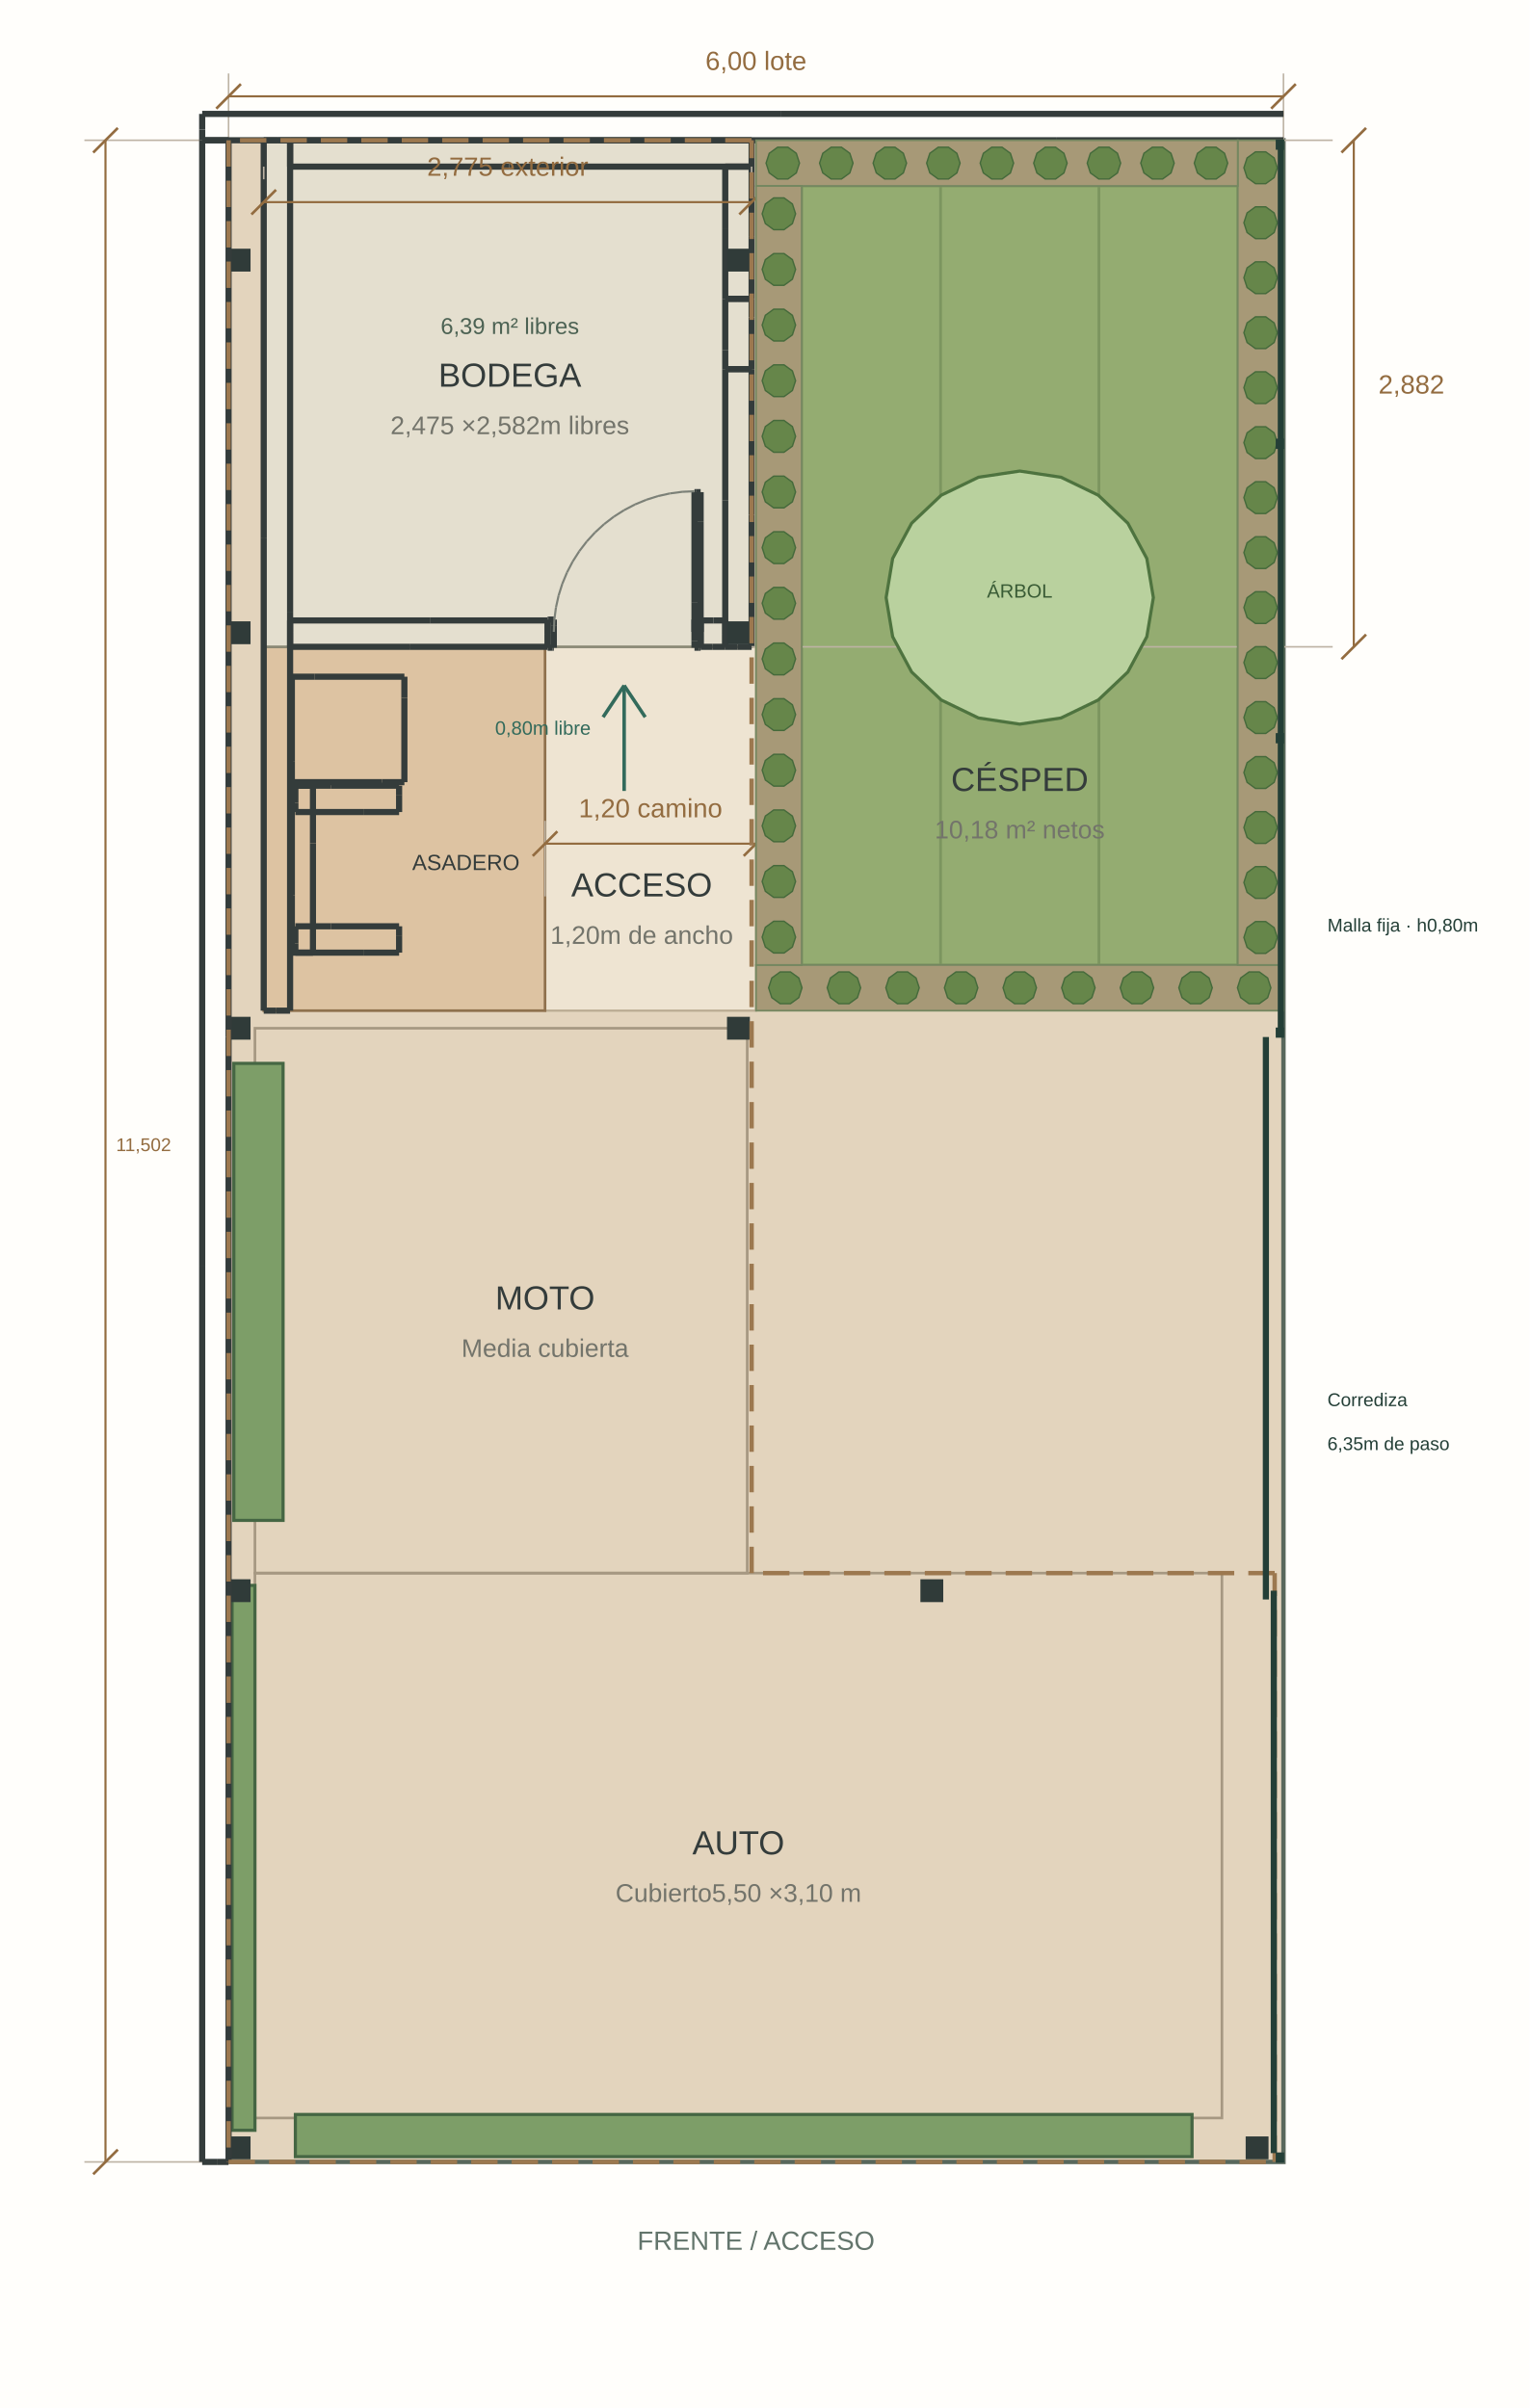
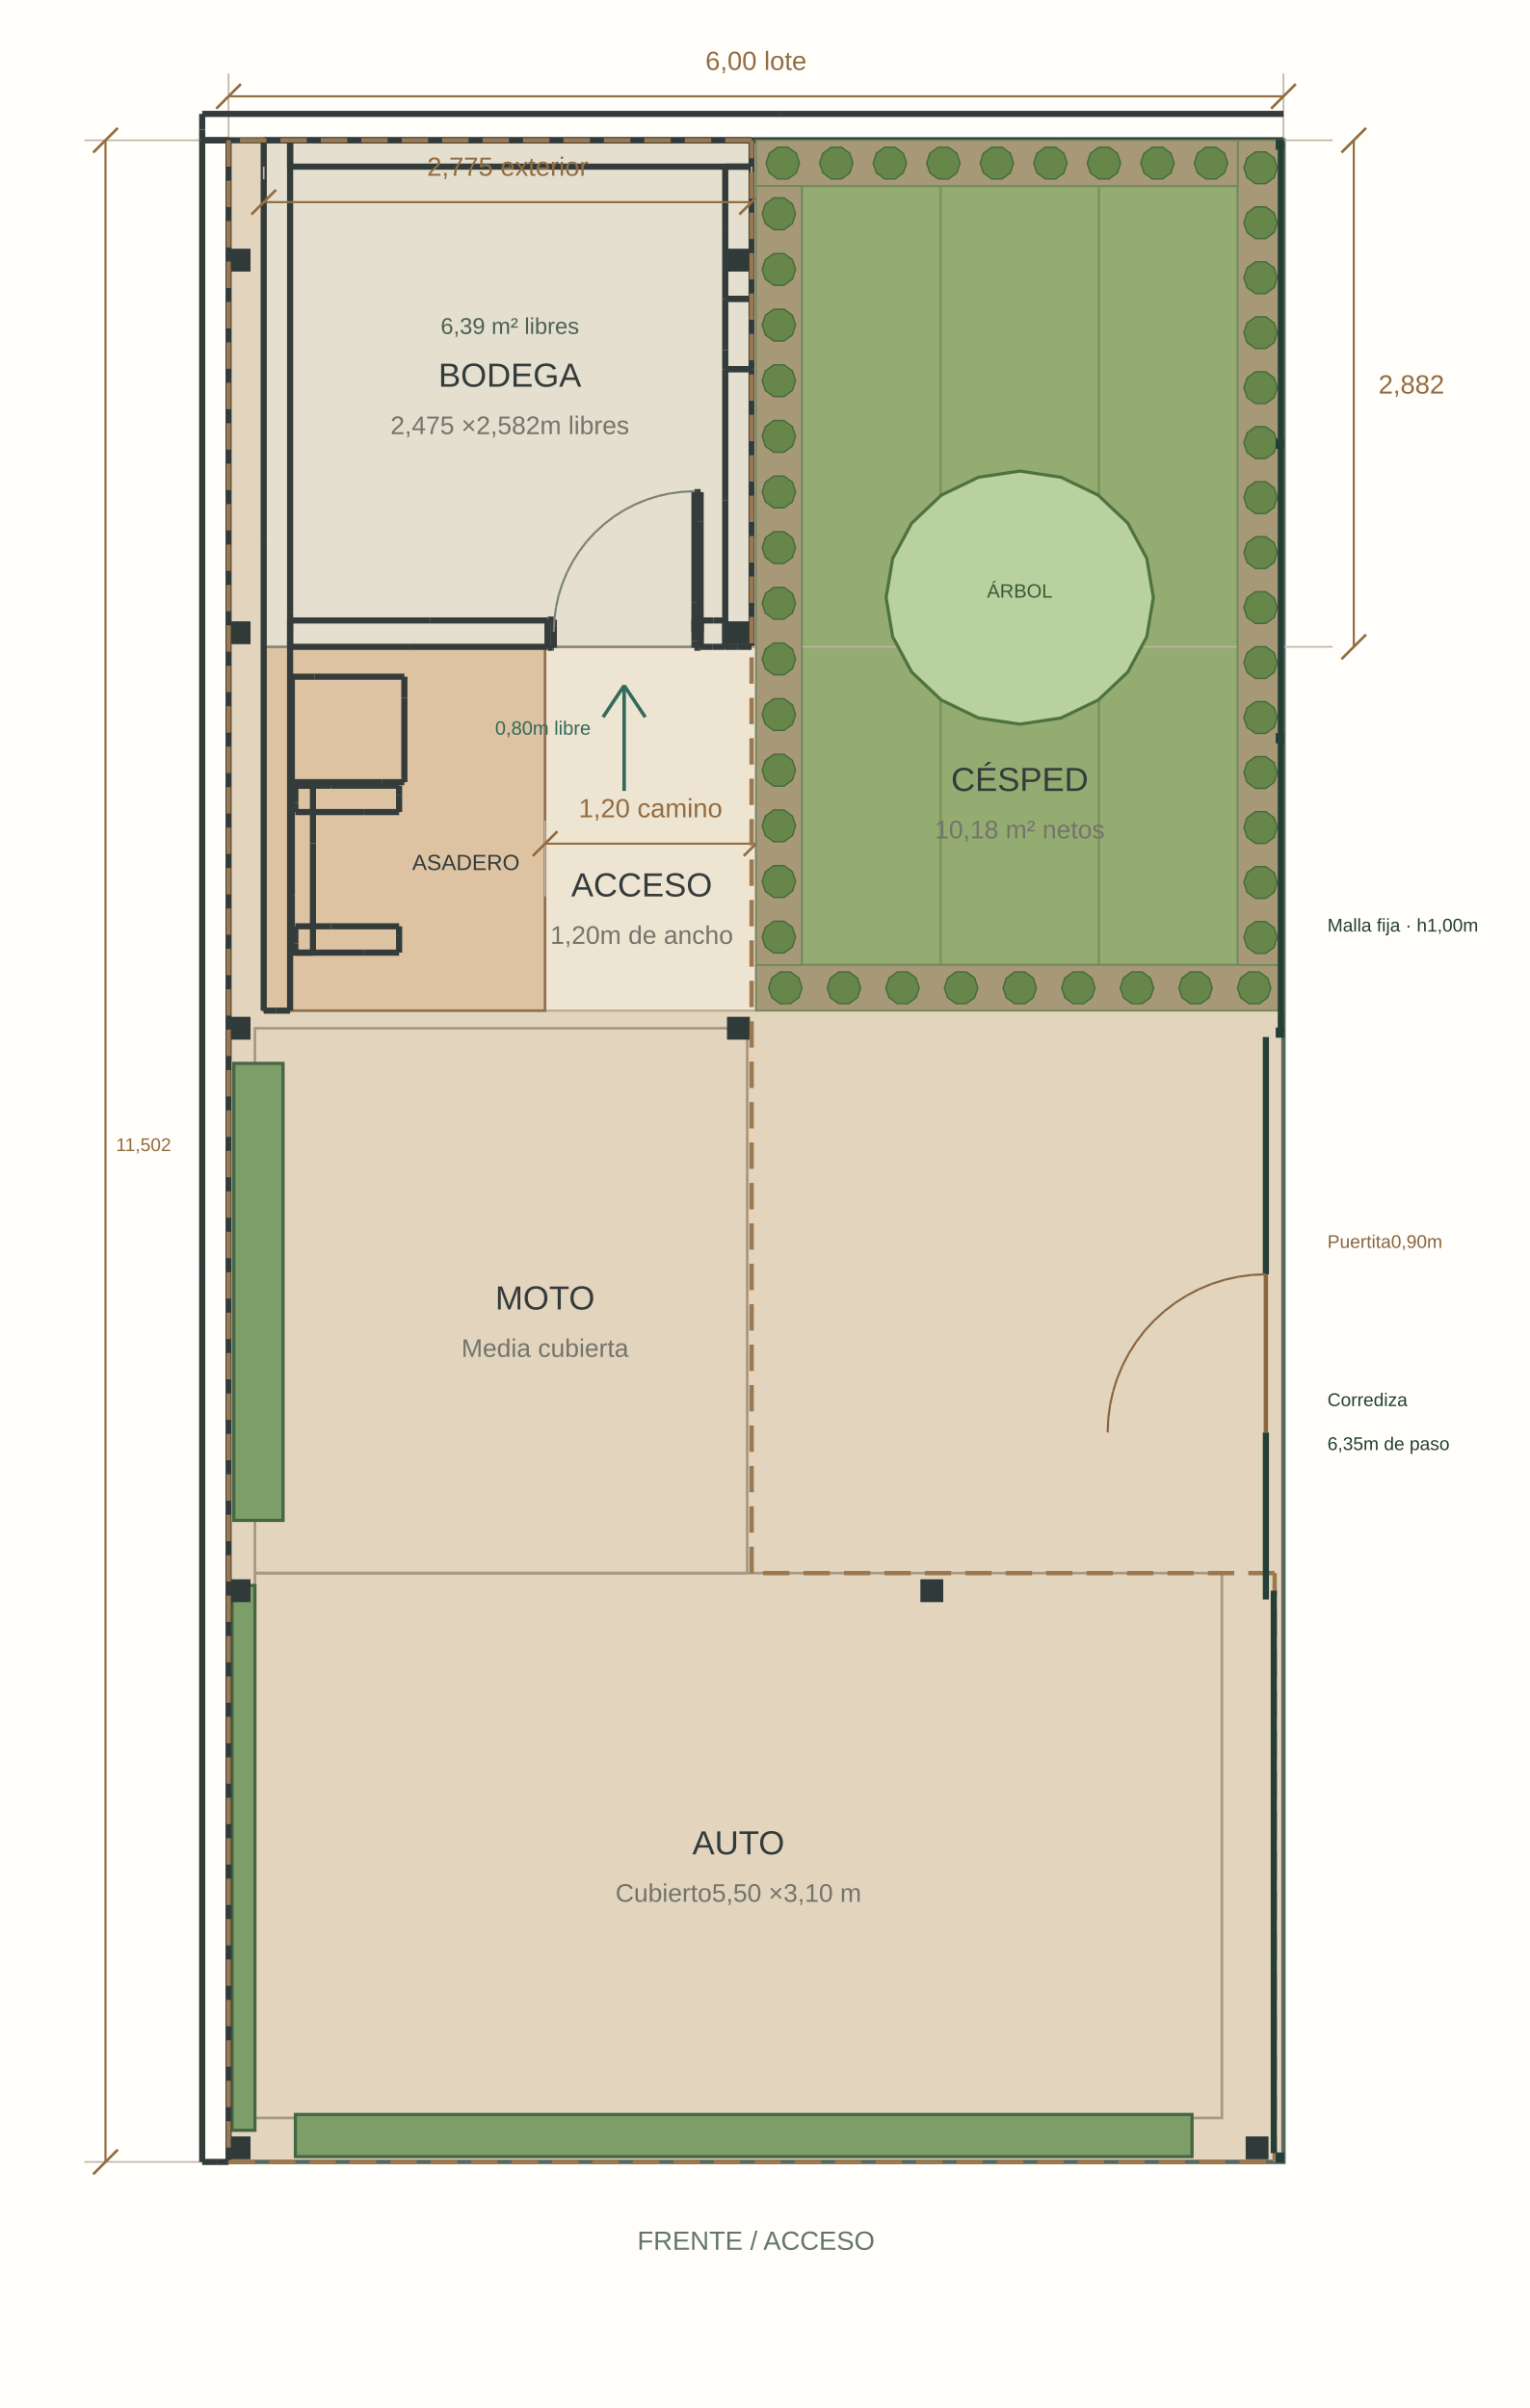
<svg xmlns="http://www.w3.org/2000/svg" viewBox="0 0 696 1096.0" role="img" aria-label="Patio · jardín, camino, asadero y bodega">
  <rect width="100%" height="100%" fill="#fffefb" />
  <polygon points="104.0,984.0 584.0,984.0 584.0,63.84 104.0,63.84" fill="#e3d4bd" stroke="#59685c" stroke-width="2.0" />
  <polygon points="364.8,439.2 428.0,439.2 428.0,84.64 364.8,84.64" fill="#94ac71" stroke="#7c955f" stroke-width="1.2" />
  <polygon points="500.0,439.2 563.2,439.2 563.2,84.64 500.0,84.64" fill="#94ac71" stroke="#7c955f" stroke-width="1.2" />
  <polygon points="428.0,439.2 500.0,439.2 500.0,308.0 428.0,308.0" fill="#94ac71" stroke="#7c955f" stroke-width="1.2" />
  <polygon points="428.0,236.0 500.0,236.0 500.0,84.64 428.0,84.64" fill="#94ac71" stroke="#7c955f" stroke-width="1.2" />
  <polygon points="248.0,460.0 344.0,460.0 344.0,294.4 248.0,294.4" fill="#eee4d2" stroke="#b9aa91" stroke-width="0.96" />
  <polygon points="120.0,460.0 248.0,460.0 248.0,294.4 120.0,294.4" fill="#ddc3a2" stroke="#8f714d" stroke-width="1.2" />
  <polygon points="120.0,294.4 342.0,294.4 342.0,63.84 120.0,63.84" fill="#e4dfcf" stroke="#8b8a77" stroke-width="1.2" />
  <polyline points="132.0,460.0 125.489,460.0" fill="none" stroke="#343c3b" stroke-width="2.8" />
  <polyline points="125.489,460.0 120.0,460.0" fill="none" stroke="#343c3b" stroke-width="2.8" />
  <polyline points="132.0,63.84 132.0,278.804" fill="none" stroke="#343c3b" stroke-width="2.8" />
  <polyline points="132.0,278.804 132.0,460.0" fill="none" stroke="#343c3b" stroke-width="2.8" />
  <polyline points="120.0,63.84 126.523,63.84" fill="none" stroke="#343c3b" stroke-width="2.8" />
  <polyline points="126.523,63.84 132.0,63.84" fill="none" stroke="#343c3b" stroke-width="2.8" />
  <polyline points="120.0,460.0 120.0,244.66" fill="none" stroke="#343c3b" stroke-width="2.8" />
  <polyline points="120.0,244.66 120.0,63.84" fill="none" stroke="#343c3b" stroke-width="2.8" />
  <polyline points="249.2,294.4 186.715,294.4" fill="none" stroke="#343c3b" stroke-width="2.8" />
  <polyline points="186.715,294.4 132.0,294.4" fill="none" stroke="#343c3b" stroke-width="2.8" />
  <polyline points="249.2,282.4 249.2,288.798" fill="none" stroke="#343c3b" stroke-width="2.8" />
  <polyline points="249.2,288.798 249.2,294.4" fill="none" stroke="#343c3b" stroke-width="2.8" />
  <polyline points="132.0,282.4 195.595,282.4" fill="none" stroke="#343c3b" stroke-width="2.8" />
  <polyline points="195.595,282.4 249.2,282.4" fill="none" stroke="#343c3b" stroke-width="2.8" />
  <polyline points="132.0,294.4 132.0,287.889" fill="none" stroke="#343c3b" stroke-width="2.8" />
  <polyline points="132.0,287.889 132.0,282.4" fill="none" stroke="#343c3b" stroke-width="2.8" />
  <polyline points="330.0,294.4 324.105,294.4" fill="none" stroke="#343c3b" stroke-width="2.8" />
  <polyline points="324.105,294.4 318.8,294.4" fill="none" stroke="#343c3b" stroke-width="2.8" />
  <polyline points="330.0,282.4 330.0,288.717" fill="none" stroke="#343c3b" stroke-width="2.8" />
  <polyline points="330.0,288.717 330.0,294.4" fill="none" stroke="#343c3b" stroke-width="2.8" />
  <polyline points="318.8,282.4 324.706,282.4" fill="none" stroke="#343c3b" stroke-width="2.8" />
  <polyline points="324.706,282.4 330.0,282.4" fill="none" stroke="#343c3b" stroke-width="2.8" />
  <polyline points="318.8,294.4 318.8,288.072" fill="none" stroke="#343c3b" stroke-width="2.8" />
  <polyline points="318.8,288.072 318.8,282.4" fill="none" stroke="#343c3b" stroke-width="2.8" />
  <polyline points="342.0,294.4 335.696,294.4" fill="none" stroke="#343c3b" stroke-width="2.8" />
  <polyline points="335.696,294.4 330.0,294.4" fill="none" stroke="#343c3b" stroke-width="2.8" />
  <polyline points="342.0,168.0 342.0,234.403" fill="none" stroke="#343c3b" stroke-width="2.8" />
  <polyline points="342.0,234.403 342.0,294.4" fill="none" stroke="#343c3b" stroke-width="2.8" />
  <polyline points="330.0,168.0 336.317,168.0" fill="none" stroke="#343c3b" stroke-width="2.8" />
  <polyline points="336.317,168.0 342.0,168.0" fill="none" stroke="#343c3b" stroke-width="2.8" />
  <polyline points="330.0,294.4 330.0,227.866" fill="none" stroke="#343c3b" stroke-width="2.8" />
  <polyline points="330.0,227.866 330.0,168.0" fill="none" stroke="#343c3b" stroke-width="2.8" />
  <polyline points="342.0,136.0 335.696,136.0" fill="none" stroke="#343c3b" stroke-width="2.8" />
  <polyline points="335.696,136.0 330.0,136.0" fill="none" stroke="#343c3b" stroke-width="2.8" />
  <polyline points="342.0,75.84 342.0,107.445" fill="none" stroke="#343c3b" stroke-width="2.8" />
  <polyline points="342.0,107.445 342.0,136.0" fill="none" stroke="#343c3b" stroke-width="2.8" />
  <polyline points="330.0,75.84 336.317,75.84" fill="none" stroke="#343c3b" stroke-width="2.8" />
  <polyline points="336.317,75.84 342.0,75.84" fill="none" stroke="#343c3b" stroke-width="2.8" />
  <polyline points="330.0,136.0 330.0,104.333" fill="none" stroke="#343c3b" stroke-width="2.8" />
  <polyline points="330.0,104.333 330.0,75.84" fill="none" stroke="#343c3b" stroke-width="2.8" />
  <polyline points="342.0,168.0 338.8,168.0" fill="none" stroke="#343c3b" stroke-width="2.8" />
  <polyline points="338.8,168.0 330.0,168.0" fill="none" stroke="#343c3b" stroke-width="2.8" />
  <polyline points="342.0,136.0 342.0,144.533" fill="none" stroke="#343c3b" stroke-width="2.8" />
  <polyline points="342.0,144.533 342.0,168.0" fill="none" stroke="#343c3b" stroke-width="2.8" />
  <polyline points="330.0,136.0 333.2,136.0" fill="none" stroke="#343c3b" stroke-width="2.8" />
  <polyline points="333.2,136.0 342.0,136.0" fill="none" stroke="#343c3b" stroke-width="2.8" />
  <polyline points="330.0,168.0 330.0,159.467" fill="none" stroke="#343c3b" stroke-width="2.8" />
  <polyline points="330.0,159.467 330.0,136.0" fill="none" stroke="#343c3b" stroke-width="2.8" />
  <polyline points="342.0,75.84 231.678,75.84" fill="none" stroke="#343c3b" stroke-width="2.8" />
  <polyline points="231.678,75.84 132.0,75.84" fill="none" stroke="#343c3b" stroke-width="2.8" />
  <polyline points="342.0,63.84 342.0,70.144" fill="none" stroke="#343c3b" stroke-width="2.8" />
  <polyline points="342.0,70.144 342.0,75.84" fill="none" stroke="#343c3b" stroke-width="2.8" />
  <polyline points="132.0,63.84 245.95,63.84" fill="none" stroke="#343c3b" stroke-width="2.8" />
  <polyline points="245.95,63.84 342.0,63.84" fill="none" stroke="#343c3b" stroke-width="2.8" />
  <polyline points="132.0,75.84 132.0,69.329" fill="none" stroke="#343c3b" stroke-width="2.8" />
  <polyline points="132.0,69.329 132.0,63.84" fill="none" stroke="#343c3b" stroke-width="2.8" />
  <polyline points="318.8,287.6 318.204,287.6" fill="none" stroke="#343c3b" stroke-width="2.8" />
  <polyline points="318.204,287.6 316.0,287.6" fill="none" stroke="#343c3b" stroke-width="2.8" />
  <polyline points="318.8,224.0 318.8,237.542" fill="none" stroke="#343c3b" stroke-width="2.8" />
  <polyline points="318.8,237.542 318.8,287.6" fill="none" stroke="#343c3b" stroke-width="2.8" />
  <polyline points="316.0,224.0 316.596,224.0" fill="none" stroke="#343c3b" stroke-width="2.8" />
  <polyline points="316.596,224.0 318.8,224.0" fill="none" stroke="#343c3b" stroke-width="2.8" />
  <polyline points="316.0,287.6 316.0,274.058" fill="none" stroke="#343c3b" stroke-width="2.8" />
  <polyline points="316.0,274.058 316.0,224.0" fill="none" stroke="#343c3b" stroke-width="2.8" />
  <polyline points="252.0,294.8 251.364,294.8" fill="none" stroke="#343c3b" stroke-width="2.8" />
  <polyline points="251.364,294.8 249.2,294.8" fill="none" stroke="#343c3b" stroke-width="2.8" />
  <polyline points="252.0,282.0 252.0,284.908" fill="none" stroke="#343c3b" stroke-width="2.8" />
  <polyline points="252.0,284.908 252.0,294.8" fill="none" stroke="#343c3b" stroke-width="2.8" />
  <polyline points="249.2,282.0 249.836,282.0" fill="none" stroke="#343c3b" stroke-width="2.8" />
  <polyline points="249.836,282.0 252.0,282.0" fill="none" stroke="#343c3b" stroke-width="2.8" />
  <polyline points="249.2,294.8 249.2,291.892" fill="none" stroke="#343c3b" stroke-width="2.8" />
  <polyline points="249.2,291.892 249.2,282.0" fill="none" stroke="#343c3b" stroke-width="2.8" />
  <polyline points="318.8,294.8 318.164,294.8" fill="none" stroke="#343c3b" stroke-width="2.8" />
  <polyline points="318.164,294.8 316.0,294.8" fill="none" stroke="#343c3b" stroke-width="2.8" />
  <polyline points="318.8,282.0 318.8,284.908" fill="none" stroke="#343c3b" stroke-width="2.8" />
  <polyline points="318.8,284.908 318.8,294.8" fill="none" stroke="#343c3b" stroke-width="2.8" />
  <polyline points="316.0,282.0 316.636,282.0" fill="none" stroke="#343c3b" stroke-width="2.8" />
  <polyline points="316.636,282.0 318.8,282.0" fill="none" stroke="#343c3b" stroke-width="2.8" />
  <polyline points="316.0,294.8 316.0,291.892" fill="none" stroke="#343c3b" stroke-width="2.8" />
  <polyline points="316.0,291.892 316.0,282.0" fill="none" stroke="#343c3b" stroke-width="2.8" />
  <polyline points="181.6,433.6 165.324,433.6" fill="none" stroke="#343c3b" stroke-width="2.8" />
  <polyline points="165.324,433.6 134.4,433.6" fill="none" stroke="#343c3b" stroke-width="2.8" />
  <polyline points="181.6,421.6 181.6,425.738" fill="none" stroke="#343c3b" stroke-width="2.8" />
  <polyline points="181.6,425.738 181.6,433.6" fill="none" stroke="#343c3b" stroke-width="2.8" />
  <polyline points="134.4,421.6 150.676,421.6" fill="none" stroke="#343c3b" stroke-width="2.8" />
  <polyline points="150.676,421.6 181.6,421.6" fill="none" stroke="#343c3b" stroke-width="2.8" />
  <polyline points="134.4,433.6 134.4,429.462" fill="none" stroke="#343c3b" stroke-width="2.8" />
  <polyline points="134.4,429.462 134.4,421.6" fill="none" stroke="#343c3b" stroke-width="2.8" />
  <polyline points="181.6,369.6 165.324,369.6" fill="none" stroke="#343c3b" stroke-width="2.8" />
  <polyline points="165.324,369.6 134.4,369.6" fill="none" stroke="#343c3b" stroke-width="2.8" />
  <polyline points="181.6,357.6 181.6,361.738" fill="none" stroke="#343c3b" stroke-width="2.8" />
  <polyline points="181.6,361.738 181.6,369.6" fill="none" stroke="#343c3b" stroke-width="2.8" />
  <polyline points="134.4,357.6 150.676,357.6" fill="none" stroke="#343c3b" stroke-width="2.8" />
  <polyline points="150.676,357.6 181.6,357.6" fill="none" stroke="#343c3b" stroke-width="2.8" />
  <polyline points="134.4,369.6 134.4,365.462" fill="none" stroke="#343c3b" stroke-width="2.8" />
  <polyline points="134.4,365.462 134.4,357.6" fill="none" stroke="#343c3b" stroke-width="2.8" />
  <polyline points="142.4,433.6 139.09,433.6" fill="none" stroke="#343c3b" stroke-width="2.8" />
  <polyline points="139.09,433.6 132.8,433.6" fill="none" stroke="#343c3b" stroke-width="2.8" />
  <polyline points="142.4,357.6 142.4,383.807" fill="none" stroke="#343c3b" stroke-width="2.8" />
  <polyline points="142.4,383.807 142.4,433.6" fill="none" stroke="#343c3b" stroke-width="2.8" />
  <polyline points="132.8,357.6 136.11,357.6" fill="none" stroke="#343c3b" stroke-width="2.8" />
  <polyline points="136.11,357.6 142.4,357.6" fill="none" stroke="#343c3b" stroke-width="2.8" />
  <polyline points="132.8,433.6 132.8,407.393" fill="none" stroke="#343c3b" stroke-width="2.8" />
  <polyline points="132.8,407.393 132.8,357.6" fill="none" stroke="#343c3b" stroke-width="2.8" />
  <polyline points="184.0,356.0 173.76,356.0" fill="none" stroke="#343c3b" stroke-width="2.8" />
  <polyline points="173.76,356.0 132.8,356.0" fill="none" stroke="#343c3b" stroke-width="2.8" />
  <polyline points="184.0,308.0 184.0,317.6" fill="none" stroke="#343c3b" stroke-width="2.8" />
  <polyline points="184.0,317.6 184.0,356.0" fill="none" stroke="#343c3b" stroke-width="2.8" />
  <polyline points="132.8,308.0 143.04,308.0" fill="none" stroke="#343c3b" stroke-width="2.8" />
  <polyline points="143.04,308.0 184.0,308.0" fill="none" stroke="#343c3b" stroke-width="2.8" />
  <polyline points="132.8,356.0 132.8,346.4" fill="none" stroke="#343c3b" stroke-width="2.8" />
  <polyline points="132.8,346.4 132.8,308.0" fill="none" stroke="#343c3b" stroke-width="2.8" />
  <polygon points="116.0,964.0 556.0,964.0 556.0,716.0 116.0,716.0" fill="none" stroke="#a69882" stroke-width="1.2" />
  <polygon points="116.0,716.0 340.0,716.0 340.0,468.0 116.0,468.0" fill="none" stroke="#a69882" stroke-width="1.2" />
  <polygon points="105.6,969.6 116.0,969.6 116.0,721.6 105.6,721.6" fill="#7d9e68" stroke="#456643" stroke-width="1.44" />
  <polygon points="106.4,692.0 128.8,692.0 128.8,484.0 106.4,484.0" fill="#7d9e68" stroke="#456643" stroke-width="1.44" />
  <polygon points="134.4,981.6 542.4,981.6 542.4,962.4 134.4,962.4" fill="#7d9e68" stroke="#456643" stroke-width="1.44" />
  <polygon points="104.0,982.4 113.6,982.4 113.6,972.8 104.0,972.8" fill="#303b39" stroke="#303b39" stroke-width="0.8" />
  <polygon points="104.0,728.8 113.6,728.8 113.6,719.2 104.0,719.2" fill="#303b39" stroke="#303b39" stroke-width="0.8" />
  <polygon points="104.0,472.8 113.6,472.8 113.6,463.2 104.0,463.2" fill="#303b39" stroke="#303b39" stroke-width="0.8" />
  <polygon points="104.0,292.8 113.6,292.8 113.6,283.2 104.0,283.2" fill="#303b39" stroke="#303b39" stroke-width="0.8" />
  <polygon points="104.0,123.2 113.6,123.2 113.6,113.6 104.0,113.6" fill="#303b39" stroke="#303b39" stroke-width="0.8" />
  <polygon points="567.2,982.4 576.8,982.4 576.8,972.8 567.2,972.8" fill="#303b39" stroke="#303b39" stroke-width="0.8" />
  <polygon points="419.2,728.8 428.8,728.8 428.8,719.2 419.2,719.2" fill="#303b39" stroke="#303b39" stroke-width="0.8" />
  <polygon points="331.2,472.8 340.8,472.8 340.8,463.2 331.2,463.2" fill="#303b39" stroke="#303b39" stroke-width="0.8" />
  <polygon points="331.2,292.8 340.8,292.8 340.8,283.2 331.2,283.2" fill="#303b39" stroke="#303b39" stroke-width="0.8" />
  <polygon points="331.2,123.2 340.8,123.2 340.8,113.6 331.2,113.6" fill="#303b39" stroke="#303b39" stroke-width="0.8" />
  <text x="336.0" y="844.0" font-family="Arial,sans-serif" font-size="15.2" fill="#343c3b" text-anchor="middle">AUTO</text>
  <text x="336.0" y="865.6" font-family="Arial,sans-serif" font-size="11.6" fill="#73746b" text-anchor="middle">Cubierto5,50 ×3,10 m</text>
  <text x="248.0" y="596.0" font-family="Arial,sans-serif" font-size="15.2" fill="#343c3b" text-anchor="middle">MOTO</text>
  <text x="248.0" y="617.6" font-family="Arial,sans-serif" font-size="11.6" fill="#73746b" text-anchor="middle">Media cubierta</text>
  <text x="212.0" y="396.0" font-family="Arial,sans-serif" font-size="10.0" fill="#343c3b" text-anchor="middle">ASADERO</text>
  <polyline points="104.0,63.84 104.0,33.44" fill="none" stroke="#bdb3a4" stroke-width="0.72" data-plan-dimensions="true" />
  <polyline points="584.0,63.84 584.0,33.44" fill="none" stroke="#bdb3a4" stroke-width="0.72" data-plan-dimensions="true" />
  <polyline points="104.0,43.84 584.0,43.84" fill="none" stroke="#936c40" stroke-width="0.96" data-plan-dimensions="true" />
  <polyline points="98.4,49.44 109.6,38.24" fill="none" stroke="#936c40" stroke-width="1.2" data-plan-dimensions="true" />
  <polyline points="578.4,49.44 589.6,38.24" fill="none" stroke="#936c40" stroke-width="1.2" data-plan-dimensions="true" />
  <text x="344.0" y="31.84" font-family="Arial,sans-serif" font-size="12.0" fill="#936c40" text-anchor="middle" data-plan-dimensions="true">6,00 lote</text>
  <polyline points="104.0,984.0 38.4,984.0" fill="none" stroke="#bdb3a4" stroke-width="0.72" data-plan-dimensions="true" />
  <polyline points="104.0,63.84 38.4,63.84" fill="none" stroke="#bdb3a4" stroke-width="0.72" data-plan-dimensions="true" />
  <polyline points="48.0,984.0 48.0,63.84" fill="none" stroke="#936c40" stroke-width="0.96" data-plan-dimensions="true" />
  <polyline points="42.4,989.6 53.6,978.4" fill="none" stroke="#936c40" stroke-width="1.2" data-plan-dimensions="true" />
  <polyline points="42.4,69.44 53.6,58.24" fill="none" stroke="#936c40" stroke-width="1.2" data-plan-dimensions="true" />
  <text x="52.8" y="523.92" font-family="Arial,sans-serif" font-size="8.4" fill="#936c40" text-anchor="start" data-plan-dimensions="true">11,502</text>
  <polyline points="120.0,75.84 120.0,81.6" fill="none" stroke="#bdb3a4" stroke-width="0.72" data-plan-dimensions="true" />
  <polyline points="342.0,75.84 342.0,81.6" fill="none" stroke="#bdb3a4" stroke-width="0.72" data-plan-dimensions="true" />
  <polyline points="120.0,92.0 342.0,92.0" fill="none" stroke="#936c40" stroke-width="0.96" data-plan-dimensions="true" />
  <polyline points="114.4,97.6 125.6,86.4" fill="none" stroke="#936c40" stroke-width="1.2" data-plan-dimensions="true" />
  <polyline points="336.4,97.6 347.6,86.4" fill="none" stroke="#936c40" stroke-width="1.2" data-plan-dimensions="true" />
  <text x="231.0" y="80.0" font-family="Arial,sans-serif" font-size="12.0" fill="#936c40" text-anchor="middle" data-plan-dimensions="true">2,775 exterior</text>
  <polyline points="342.0,294.4 606.4,294.4" fill="none" stroke="#bdb3a4" stroke-width="0.72" data-plan-dimensions="true" />
  <polyline points="342.0,63.84 606.4,63.84" fill="none" stroke="#bdb3a4" stroke-width="0.72" data-plan-dimensions="true" />
  <polyline points="616.0,294.4 616.0,63.84" fill="none" stroke="#936c40" stroke-width="0.96" data-plan-dimensions="true" />
  <polyline points="610.4,300.0 621.6,288.8" fill="none" stroke="#936c40" stroke-width="1.2" data-plan-dimensions="true" />
  <polyline points="610.4,69.44 621.6,58.24" fill="none" stroke="#936c40" stroke-width="1.2" data-plan-dimensions="true" />
  <text x="627.2" y="179.12" font-family="Arial,sans-serif" font-size="12.0" fill="#936c40" text-anchor="start" data-plan-dimensions="true">2,882</text>
  <polyline points="248.0,408.0 248.0,373.6" fill="none" stroke="#bdb3a4" stroke-width="0.72" data-plan-dimensions="true" />
  <polyline points="344.0,408.0 344.0,373.6" fill="none" stroke="#bdb3a4" stroke-width="0.72" data-plan-dimensions="true" />
  <polyline points="248.0,384.0 344.0,384.0" fill="none" stroke="#936c40" stroke-width="0.96" data-plan-dimensions="true" />
  <polyline points="242.4,389.6 253.6,378.4" fill="none" stroke="#936c40" stroke-width="1.2" data-plan-dimensions="true" />
  <polyline points="338.4,389.6 349.6,378.4" fill="none" stroke="#936c40" stroke-width="1.2" data-plan-dimensions="true" />
  <text x="296.0" y="372.0" font-family="Arial,sans-serif" font-size="12.0" fill="#936c40" text-anchor="middle" data-plan-dimensions="true">1,20 camino</text>
  <text x="344.0" y="1024.0" font-family="Arial,sans-serif" font-size="12.0" fill="#63756c" text-anchor="middle">FRENTE / ACCESO</text>
  <polyline points="104.0,984.0 98.68,984.0" fill="none" stroke="#343c3b" stroke-width="2.8" />
  <polyline points="98.68,984.0 92.0,984.0" fill="none" stroke="#343c3b" stroke-width="2.8" />
  <polyline points="104.0,63.84 104.0,471.778" fill="none" stroke="#343c3b" stroke-width="2.8" />
  <polyline points="104.0,471.778 104.0,984.0" fill="none" stroke="#343c3b" stroke-width="2.8" />
  <polyline points="92.0,63.84 97.32,63.84" fill="none" stroke="#343c3b" stroke-width="2.8" />
  <polyline points="97.32,63.84 104.0,63.84" fill="none" stroke="#343c3b" stroke-width="2.8" />
  <polyline points="92.0,984.0 92.0,576.062" fill="none" stroke="#343c3b" stroke-width="2.8" />
  <polyline points="92.0,576.062 92.0,63.84" fill="none" stroke="#343c3b" stroke-width="2.8" />
  <polyline points="584.0,63.84 480.871,63.84" fill="none" stroke="#343c3b" stroke-width="2.8" />
  <polyline points="480.871,63.84 92.0,63.84" fill="none" stroke="#343c3b" stroke-width="2.8" />
  <polyline points="92.0,51.84 355.129,51.84" fill="none" stroke="#343c3b" stroke-width="2.8" />
  <polyline points="355.129,51.84 584.0,51.84" fill="none" stroke="#343c3b" stroke-width="2.8" />
  <polyline points="92.0,63.84 92.0,58.997" fill="none" stroke="#343c3b" stroke-width="2.8" />
  <polyline points="92.0,58.997 92.0,51.84" fill="none" stroke="#343c3b" stroke-width="2.8" />
  <polyline points="104.0,984.0 580.0,984.0" fill="none" stroke="#9c784f" stroke-width="2.0" stroke-dasharray="12.0 6.4" />
  <polyline points="580.0,984.0 580.0,716.0" fill="none" stroke="#9c784f" stroke-width="2.0" stroke-dasharray="12.0 6.4" />
  <polyline points="580.0,716.0 342.0,716.0" fill="none" stroke="#9c784f" stroke-width="2.0" stroke-dasharray="12.0 6.4" />
  <polyline points="342.0,716.0 342.0,63.84" fill="none" stroke="#9c784f" stroke-width="2.0" stroke-dasharray="12.0 6.4" />
  <polyline points="342.0,63.84 104.0,63.84" fill="none" stroke="#9c784f" stroke-width="2.0" stroke-dasharray="12.0 6.4" />
  <polyline points="104.0,63.84 104.0,984.0" fill="none" stroke="#9c784f" stroke-width="2.0" stroke-dasharray="12.0 6.4" />
  <polygon points="344.0,460.0 584.0,460.0 584.0,439.2 344.0,439.2" fill="#a79977" stroke="#748760" stroke-width="0.8" />
  <polygon points="364.933,449.6 363.482,445.133 359.682,442.372 354.985,442.372 351.185,445.133 349.733,449.6 351.185,454.067 354.985,456.828 359.682,456.828 363.482,454.067" fill="#66864a" stroke="#456a3b" stroke-width="0.64" />
  <polygon points="391.6,449.6 390.149,445.133 386.349,442.372 381.651,442.372 377.851,445.133 376.4,449.6 377.851,454.067 381.651,456.828 386.349,456.828 390.149,454.067" fill="#66864a" stroke="#456a3b" stroke-width="0.64" />
  <polygon points="418.267,449.6 416.815,445.133 413.015,442.372 408.318,442.372 404.518,445.133 403.067,449.6 404.518,454.067 408.318,456.828 413.015,456.828 416.815,454.067" fill="#66864a" stroke="#456a3b" stroke-width="0.64" />
  <polygon points="444.933,449.6 443.482,445.133 439.682,442.372 434.985,442.372 431.185,445.133 429.733,449.6 431.185,454.067 434.985,456.828 439.682,456.828 443.482,454.067" fill="#66864a" stroke="#456a3b" stroke-width="0.64" />
  <polygon points="471.6,449.6 470.149,445.133 466.349,442.372 461.651,442.372 457.851,445.133 456.4,449.6 457.851,454.067 461.651,456.828 466.349,456.828 470.149,454.067" fill="#66864a" stroke="#456a3b" stroke-width="0.64" />
  <polygon points="498.267,449.6 496.815,445.133 493.015,442.372 488.318,442.372 484.518,445.133 483.067,449.6 484.518,454.067 488.318,456.828 493.015,456.828 496.815,454.067" fill="#66864a" stroke="#456a3b" stroke-width="0.64" />
  <polygon points="524.933,449.6 523.482,445.133 519.682,442.372 514.985,442.372 511.185,445.133 509.733,449.6 511.185,454.067 514.985,456.828 519.682,456.828 523.482,454.067" fill="#66864a" stroke="#456a3b" stroke-width="0.64" />
  <polygon points="551.6,449.6 550.149,445.133 546.349,442.372 541.651,442.372 537.851,445.133 536.4,449.6 537.851,454.067 541.651,456.828 546.349,456.828 550.149,454.067" fill="#66864a" stroke="#456a3b" stroke-width="0.64" />
  <polygon points="578.267,449.6 576.815,445.133 573.015,442.372 568.318,442.372 564.518,445.133 563.067,449.6 564.518,454.067 568.318,456.828 573.015,456.828 576.815,454.067" fill="#66864a" stroke="#456a3b" stroke-width="0.64" />
  <polygon points="563.2,439.2 584.0,439.2 584.0,63.84 563.2,63.84" fill="#a79977" stroke="#748760" stroke-width="0.8" />
  <polygon points="581.2,426.688 579.749,422.221 575.949,419.46 571.251,419.46 567.451,422.221 566.0,426.688 567.451,431.155 571.251,433.916 575.949,433.916 579.749,431.155" fill="#66864a" stroke="#456a3b" stroke-width="0.64" />
  <polygon points="581.2,401.664 579.749,397.197 575.949,394.436 571.251,394.436 567.451,397.197 566.0,401.664 567.451,406.131 571.251,408.892 575.949,408.892 579.749,406.131" fill="#66864a" stroke="#456a3b" stroke-width="0.64" />
  <polygon points="581.2,376.64 579.749,372.173 575.949,369.412 571.251,369.412 567.451,372.173 566.0,376.64 567.451,381.107 571.251,383.868 575.949,383.868 579.749,381.107" fill="#66864a" stroke="#456a3b" stroke-width="0.64" />
  <polygon points="581.2,351.616 579.749,347.149 575.949,344.388 571.251,344.388 567.451,347.149 566.0,351.616 567.451,356.083 571.251,358.844 575.949,358.844 579.749,356.083" fill="#66864a" stroke="#456a3b" stroke-width="0.64" />
  <polygon points="581.2,326.592 579.749,322.125 575.949,319.364 571.251,319.364 567.451,322.125 566.0,326.592 567.451,331.059 571.251,333.82 575.949,333.82 579.749,331.059" fill="#66864a" stroke="#456a3b" stroke-width="0.64" />
  <polygon points="581.2,301.568 579.749,297.101 575.949,294.34 571.251,294.34 567.451,297.101 566.0,301.568 567.451,306.035 571.251,308.796 575.949,308.796 579.749,306.035" fill="#66864a" stroke="#456a3b" stroke-width="0.64" />
  <polygon points="581.2,276.544 579.749,272.077 575.949,269.316 571.251,269.316 567.451,272.077 566.0,276.544 567.451,281.011 571.251,283.772 575.949,283.772 579.749,281.011" fill="#66864a" stroke="#456a3b" stroke-width="0.64" />
  <polygon points="581.2,251.52 579.749,247.053 575.949,244.292 571.251,244.292 567.451,247.053 566.0,251.52 567.451,255.987 571.251,258.748 575.949,258.748 579.749,255.987" fill="#66864a" stroke="#456a3b" stroke-width="0.64" />
  <polygon points="581.2,226.496 579.749,222.029 575.949,219.268 571.251,219.268 567.451,222.029 566.0,226.496 567.451,230.963 571.251,233.724 575.949,233.724 579.749,230.963" fill="#66864a" stroke="#456a3b" stroke-width="0.64" />
  <polygon points="581.2,201.472 579.749,197.005 575.949,194.244 571.251,194.244 567.451,197.005 566.0,201.472 567.451,205.939 571.251,208.7 575.949,208.7 579.749,205.939" fill="#66864a" stroke="#456a3b" stroke-width="0.64" />
  <polygon points="581.2,176.448 579.749,171.981 575.949,169.22 571.251,169.22 567.451,171.981 566.0,176.448 567.451,180.915 571.251,183.676 575.949,183.676 579.749,180.915" fill="#66864a" stroke="#456a3b" stroke-width="0.64" />
  <polygon points="581.2,151.424 579.749,146.957 575.949,144.196 571.251,144.196 567.451,146.957 566.0,151.424 567.451,155.891 571.251,158.652 575.949,158.652 579.749,155.891" fill="#66864a" stroke="#456a3b" stroke-width="0.64" />
  <polygon points="581.2,126.4 579.749,121.933 575.949,119.172 571.251,119.172 567.451,121.933 566.0,126.4 567.451,130.867 571.251,133.628 575.949,133.628 579.749,130.867" fill="#66864a" stroke="#456a3b" stroke-width="0.64" />
  <polygon points="581.2,101.376 579.749,96.909 575.949,94.148 571.251,94.148 567.451,96.909 566.0,101.376 567.451,105.843 571.251,108.604 575.949,108.604 579.749,105.843" fill="#66864a" stroke="#456a3b" stroke-width="0.64" />
  <polygon points="581.2,76.352 579.749,71.885 575.949,69.124 571.251,69.124 567.451,71.885 566.0,76.352 567.451,80.819 571.251,83.58 575.949,83.58 579.749,80.819" fill="#66864a" stroke="#456a3b" stroke-width="0.64" />
  <polygon points="344.0,84.64 563.2,84.64 563.2,63.84 344.0,63.84" fill="#a79977" stroke="#748760" stroke-width="0.8" />
  <polygon points="363.778,74.24 362.326,69.773 358.526,67.012 353.829,67.012 350.029,69.773 348.578,74.24 350.029,78.707 353.829,81.468 358.526,81.468 362.326,78.707" fill="#66864a" stroke="#456a3b" stroke-width="0.64" />
  <polygon points="388.133,74.24 386.682,69.773 382.882,67.012 378.185,67.012 374.385,69.773 372.933,74.24 374.385,78.707 378.185,81.468 382.882,81.468 386.682,78.707" fill="#66864a" stroke="#456a3b" stroke-width="0.64" />
  <polygon points="412.489,74.24 411.037,69.773 407.237,67.012 402.54,67.012 398.74,69.773 397.289,74.24 398.74,78.707 402.54,81.468 407.237,81.468 411.037,78.707" fill="#66864a" stroke="#456a3b" stroke-width="0.64" />
  <polygon points="436.844,74.24 435.393,69.773 431.593,67.012 426.896,67.012 423.096,69.773 421.644,74.24 423.096,78.707 426.896,81.468 431.593,81.468 435.393,78.707" fill="#66864a" stroke="#456a3b" stroke-width="0.64" />
  <polygon points="461.2,74.24 459.749,69.773 455.949,67.012 451.251,67.012 447.451,69.773 446.0,74.24 447.451,78.707 451.251,81.468 455.949,81.468 459.749,78.707" fill="#66864a" stroke="#456a3b" stroke-width="0.64" />
  <polygon points="485.556,74.24 484.104,69.773 480.304,67.012 475.607,67.012 471.807,69.773 470.356,74.24 471.807,78.707 475.607,81.468 480.304,81.468 484.104,78.707" fill="#66864a" stroke="#456a3b" stroke-width="0.64" />
  <polygon points="509.911,74.24 508.46,69.773 504.66,67.012 499.963,67.012 496.163,69.773 494.711,74.24 496.163,78.707 499.963,81.468 504.66,81.468 508.46,78.707" fill="#66864a" stroke="#456a3b" stroke-width="0.64" />
  <polygon points="534.267,74.24 532.815,69.773 529.015,67.012 524.318,67.012 520.518,69.773 519.067,74.24 520.518,78.707 524.318,81.468 529.015,81.468 532.815,78.707" fill="#66864a" stroke="#456a3b" stroke-width="0.64" />
  <polygon points="558.622,74.24 557.171,69.773 553.371,67.012 548.674,67.012 544.874,69.773 543.422,74.24 544.874,78.707 548.674,81.468 553.371,81.468 557.171,78.707" fill="#66864a" stroke="#456a3b" stroke-width="0.64" />
  <polygon points="344.0,439.2 364.8,439.2 364.8,84.64 344.0,84.64" fill="#a79977" stroke="#748760" stroke-width="0.8" />
  <polygon points="362.0,426.537 360.549,422.07 356.749,419.309 352.051,419.309 348.251,422.07 346.8,426.537 348.251,431.004 352.051,433.765 356.749,433.765 360.549,431.004" fill="#66864a" stroke="#456a3b" stroke-width="0.64" />
  <polygon points="362.0,401.211 360.549,396.744 356.749,393.983 352.051,393.983 348.251,396.744 346.8,401.211 348.251,405.679 352.051,408.439 356.749,408.439 360.549,405.679" fill="#66864a" stroke="#456a3b" stroke-width="0.64" />
  <polygon points="362.0,375.886 360.549,371.419 356.749,368.658 352.051,368.658 348.251,371.419 346.8,375.886 348.251,380.353 352.051,383.114 356.749,383.114 360.549,380.353" fill="#66864a" stroke="#456a3b" stroke-width="0.64" />
  <polygon points="362.0,350.56 360.549,346.093 356.749,343.332 352.051,343.332 348.251,346.093 346.8,350.56 348.251,355.027 352.051,357.788 356.749,357.788 360.549,355.027" fill="#66864a" stroke="#456a3b" stroke-width="0.64" />
  <polygon points="362.0,325.234 360.549,320.767 356.749,318.006 352.051,318.006 348.251,320.767 346.8,325.234 348.251,329.701 352.051,332.462 356.749,332.462 360.549,329.701" fill="#66864a" stroke="#456a3b" stroke-width="0.64" />
  <polygon points="362.0,299.909 360.549,295.441 356.749,292.681 352.051,292.681 348.251,295.441 346.8,299.909 348.251,304.376 352.051,307.137 356.749,307.137 360.549,304.376" fill="#66864a" stroke="#456a3b" stroke-width="0.64" />
  <polygon points="362.0,274.583 360.549,270.116 356.749,267.355 352.051,267.355 348.251,270.116 346.8,274.583 348.251,279.05 352.051,281.811 356.749,281.811 360.549,279.05" fill="#66864a" stroke="#456a3b" stroke-width="0.64" />
  <polygon points="362.0,249.257 360.549,244.79 356.749,242.029 352.051,242.029 348.251,244.79 346.8,249.257 348.251,253.724 352.051,256.485 356.749,256.485 360.549,253.724" fill="#66864a" stroke="#456a3b" stroke-width="0.64" />
  <polygon points="362.0,223.931 360.549,219.464 356.749,216.703 352.051,216.703 348.251,219.464 346.8,223.931 348.251,228.399 352.051,231.159 356.749,231.159 360.549,228.399" fill="#66864a" stroke="#456a3b" stroke-width="0.64" />
  <polygon points="362.0,198.606 360.549,194.139 356.749,191.378 352.051,191.378 348.251,194.139 346.8,198.606 348.251,203.073 352.051,205.834 356.749,205.834 360.549,203.073" fill="#66864a" stroke="#456a3b" stroke-width="0.64" />
  <polygon points="362.0,173.28 360.549,168.813 356.749,166.052 352.051,166.052 348.251,168.813 346.8,173.28 348.251,177.747 352.051,180.508 356.749,180.508 360.549,177.747" fill="#66864a" stroke="#456a3b" stroke-width="0.64" />
  <polygon points="362.0,147.954 360.549,143.487 356.749,140.726 352.051,140.726 348.251,143.487 346.8,147.954 348.251,152.421 352.051,155.182 356.749,155.182 360.549,152.421" fill="#66864a" stroke="#456a3b" stroke-width="0.64" />
  <polygon points="362.0,122.629 360.549,118.161 356.749,115.401 352.051,115.401 348.251,118.161 346.8,122.629 348.251,127.096 352.051,129.857 356.749,129.857 360.549,127.096" fill="#66864a" stroke="#456a3b" stroke-width="0.64" />
  <polygon points="362.0,97.303 360.549,92.836 356.749,90.075 352.051,90.075 348.251,92.836 346.8,97.303 348.251,101.77 352.051,104.531 356.749,104.531 360.549,101.77" fill="#66864a" stroke="#456a3b" stroke-width="0.64" />
  <polygon points="428.0,308.0 500.0,308.0 500.0,236.0 428.0,236.0" fill="#a79977" stroke="#303b39" stroke-width="0.96" />
  <polygon points="524.8,272.0 521.824,254.201 513.188,238.144 499.737,225.401 482.788,217.219 464.0,214.4 445.212,217.219 428.263,225.401 414.812,238.144 406.176,254.201 403.2,272.0 406.176,289.799 414.812,305.856 428.263,318.599 445.212,326.781 464.0,329.6 482.788,326.781 499.737,318.599 513.188,305.856 521.824,289.799" fill="#b9d19e" stroke="#4e733f" stroke-width="1.44" />
  <text x="464.0" y="272.0" font-family="Arial,sans-serif" font-size="8.8" fill="#395b35" text-anchor="middle">ÁRBOL</text>
  <text x="464.0" y="360.0" font-family="Arial,sans-serif" font-size="15.2" fill="#343c3b" text-anchor="middle">CÉSPED</text>
  <text x="464.0" y="381.6" font-family="Arial,sans-serif" font-size="11.6" fill="#73746b" text-anchor="middle">10,18 m² netos</text>
  <text x="232.0" y="176.0" font-family="Arial,sans-serif" font-size="15.2" fill="#343c3b" text-anchor="middle">BODEGA</text>
  <text x="232.0" y="197.6" font-family="Arial,sans-serif" font-size="11.6" fill="#73746b" text-anchor="middle">2,475 ×2,582m libres</text>
  <text x="232.0" y="152.0" font-family="Arial,sans-serif" font-size="10.4" fill="#4c6253" text-anchor="middle">6,39 m² libres</text>
  <text x="292.0" y="408.0" font-family="Arial,sans-serif" font-size="15.2" fill="#343c3b" text-anchor="middle">ACCESO</text>
  <text x="292.0" y="429.6" font-family="Arial,sans-serif" font-size="11.6" fill="#73746b" text-anchor="middle">1,20m de ancho</text>
  <text x="268.8" y="334.4" font-family="Arial,sans-serif" font-size="8.8" fill="#326a5b" text-anchor="end">0,80m libre</text>
  <polyline points="284.0,360.0 284.0,312.0" fill="none" stroke="#326a5b" stroke-width="1.6" />
  <polyline points="284.0,312.0 274.4,326.4" fill="none" stroke="#326a5b" stroke-width="1.6" />
  <polyline points="284.0,312.0 293.6,326.4" fill="none" stroke="#326a5b" stroke-width="1.6" />
  <polyline points="252.0,287.6 252.244,282.022" fill="none" stroke="#7c8178" stroke-width="0.96" />
  <polyline points="252.244,282.022 252.972,276.487" fill="none" stroke="#7c8178" stroke-width="0.96" />
  <polyline points="252.972,276.487 254.181,271.036" fill="none" stroke="#7c8178" stroke-width="0.96" />
  <polyline points="254.181,271.036 255.86,265.711" fill="none" stroke="#7c8178" stroke-width="0.96" />
  <polyline points="255.86,265.711 257.996,260.552" fill="none" stroke="#7c8178" stroke-width="0.96" />
  <polyline points="257.996,260.552 260.574,255.6" fill="none" stroke="#7c8178" stroke-width="0.96" />
  <polyline points="260.574,255.6 263.574,250.891" fill="none" stroke="#7c8178" stroke-width="0.96" />
  <polyline points="263.574,250.891 266.973,246.462" fill="none" stroke="#7c8178" stroke-width="0.96" />
  <polyline points="266.973,246.462 270.745,242.345" fill="none" stroke="#7c8178" stroke-width="0.96" />
  <polyline points="270.745,242.345 274.862,238.573" fill="none" stroke="#7c8178" stroke-width="0.96" />
  <polyline points="274.862,238.573 279.291,235.174" fill="none" stroke="#7c8178" stroke-width="0.96" />
  <polyline points="279.291,235.174 284.0,232.174" fill="none" stroke="#7c8178" stroke-width="0.96" />
  <polyline points="284.0,232.174 288.952,229.596" fill="none" stroke="#7c8178" stroke-width="0.96" />
  <polyline points="288.952,229.596 294.111,227.46" fill="none" stroke="#7c8178" stroke-width="0.96" />
  <polyline points="294.111,227.46 299.436,225.781" fill="none" stroke="#7c8178" stroke-width="0.96" />
  <polyline points="299.436,225.781 304.887,224.572" fill="none" stroke="#7c8178" stroke-width="0.96" />
  <polyline points="304.887,224.572 310.422,223.844" fill="none" stroke="#7c8178" stroke-width="0.96" />
  <polyline points="310.422,223.844 316.0,223.6" fill="none" stroke="#7c8178" stroke-width="0.96" />
  <polyline points="582.8,468.0 582.8,338.0" fill="none" stroke="#243f37" stroke-width="2.8" />
  <polyline points="582.8,334.0 582.8,204.0" fill="none" stroke="#243f37" stroke-width="2.8" />
  <polyline points="582.8,200.0 582.8,67.84" fill="none" stroke="#243f37" stroke-width="2.8" />
  <polyline points="579.6,980.0 579.6,724.0" fill="none" stroke="#243f37" stroke-width="2.8" />
-   <polyline points="576.0,728.0 576.0,472.0" fill="none" stroke="#243f37" stroke-width="2.8" />
+   <polyline points="576.0,728.0 576.0,652.0" fill="none" stroke="#243f37" stroke-width="2.8" />
+   <polyline points="576.0,580.0 576.0,472.0" fill="none" stroke="#243f37" stroke-width="2.8" />
+   <polyline points="576.0,652.0 576.0,580.0" fill="none" stroke="#8a6541" stroke-width="2.0" />
+   <polyline points="576.0,580.0 569.725,580.274" fill="none" stroke="#8a6541" stroke-width="0.96" />
+   <polyline points="569.725,580.274 563.497,581.094" fill="none" stroke="#8a6541" stroke-width="0.96" />
+   <polyline points="563.497,581.094 557.365,582.453" fill="none" stroke="#8a6541" stroke-width="0.96" />
+   <polyline points="557.365,582.453 551.375,584.342" fill="none" stroke="#8a6541" stroke-width="0.96" />
+   <polyline points="551.375,584.342 545.571,586.746" fill="none" stroke="#8a6541" stroke-width="0.96" />
+   <polyline points="545.571,586.746 540.0,589.646" fill="none" stroke="#8a6541" stroke-width="0.96" />
+   <polyline points="540.0,589.646 534.702,593.021" fill="none" stroke="#8a6541" stroke-width="0.96" />
+   <polyline points="534.702,593.021 529.719,596.845" fill="none" stroke="#8a6541" stroke-width="0.96" />
+   <polyline points="529.719,596.845 525.088,601.088" fill="none" stroke="#8a6541" stroke-width="0.96" />
+   <polyline points="525.088,601.088 520.845,605.719" fill="none" stroke="#8a6541" stroke-width="0.96" />
+   <polyline points="520.845,605.719 517.021,610.702" fill="none" stroke="#8a6541" stroke-width="0.96" />
+   <polyline points="517.021,610.702 513.646,616.0" fill="none" stroke="#8a6541" stroke-width="0.96" />
+   <polyline points="513.646,616.0 510.746,621.571" fill="none" stroke="#8a6541" stroke-width="0.96" />
+   <polyline points="510.746,621.571 508.342,627.375" fill="none" stroke="#8a6541" stroke-width="0.96" />
+   <polyline points="508.342,627.375 506.453,633.365" fill="none" stroke="#8a6541" stroke-width="0.96" />
+   <polyline points="506.453,633.365 505.094,639.497" fill="none" stroke="#8a6541" stroke-width="0.96" />
+   <polyline points="505.094,639.497 504.274,645.725" fill="none" stroke="#8a6541" stroke-width="0.96" />
+   <polyline points="504.274,645.725 504.0,652.0" fill="none" stroke="#8a6541" stroke-width="0.96" />
  <polygon points="580.8,984.0 584.0,984.0 584.0,980.0 580.8,980.0" fill="#243f37" stroke="#243f37" stroke-width="0.64" />
  <polygon points="580.8,472.0 584.0,472.0 584.0,468.0 580.8,468.0" fill="#243f37" stroke="#243f37" stroke-width="0.64" />
  <polygon points="580.8,338.0 584.0,338.0 584.0,334.0 580.8,334.0" fill="#243f37" stroke="#243f37" stroke-width="0.64" />
  <polygon points="580.8,204.0 584.0,204.0 584.0,200.0 580.8,200.0" fill="#243f37" stroke="#243f37" stroke-width="0.64" />
  <polygon points="580.8,67.84 584.0,67.84 584.0,63.84 580.8,63.84" fill="#243f37" stroke="#243f37" stroke-width="0.64" />
-   <text x="604.0" y="424.0" font-family="Arial,sans-serif" font-size="8.4" fill="#243f37" text-anchor="start">Malla fija · h0,80m</text>
+   <text x="604.0" y="424.0" font-family="Arial,sans-serif" font-size="8.4" fill="#243f37" text-anchor="start">Malla fija · h1,00m</text>
  <text x="604.0" y="640.0" font-family="Arial,sans-serif" font-size="8.4" fill="#243f37" text-anchor="start">Corrediza</text>
  <text x="604.0" y="660.0" font-family="Arial,sans-serif" font-size="8.4" fill="#243f37" text-anchor="start">6,35m de paso</text>
+   <text x="604.0" y="568.0" font-family="Arial,sans-serif" font-size="8.4" fill="#8a6541" text-anchor="start">Puertita0,90m</text>
</svg>
